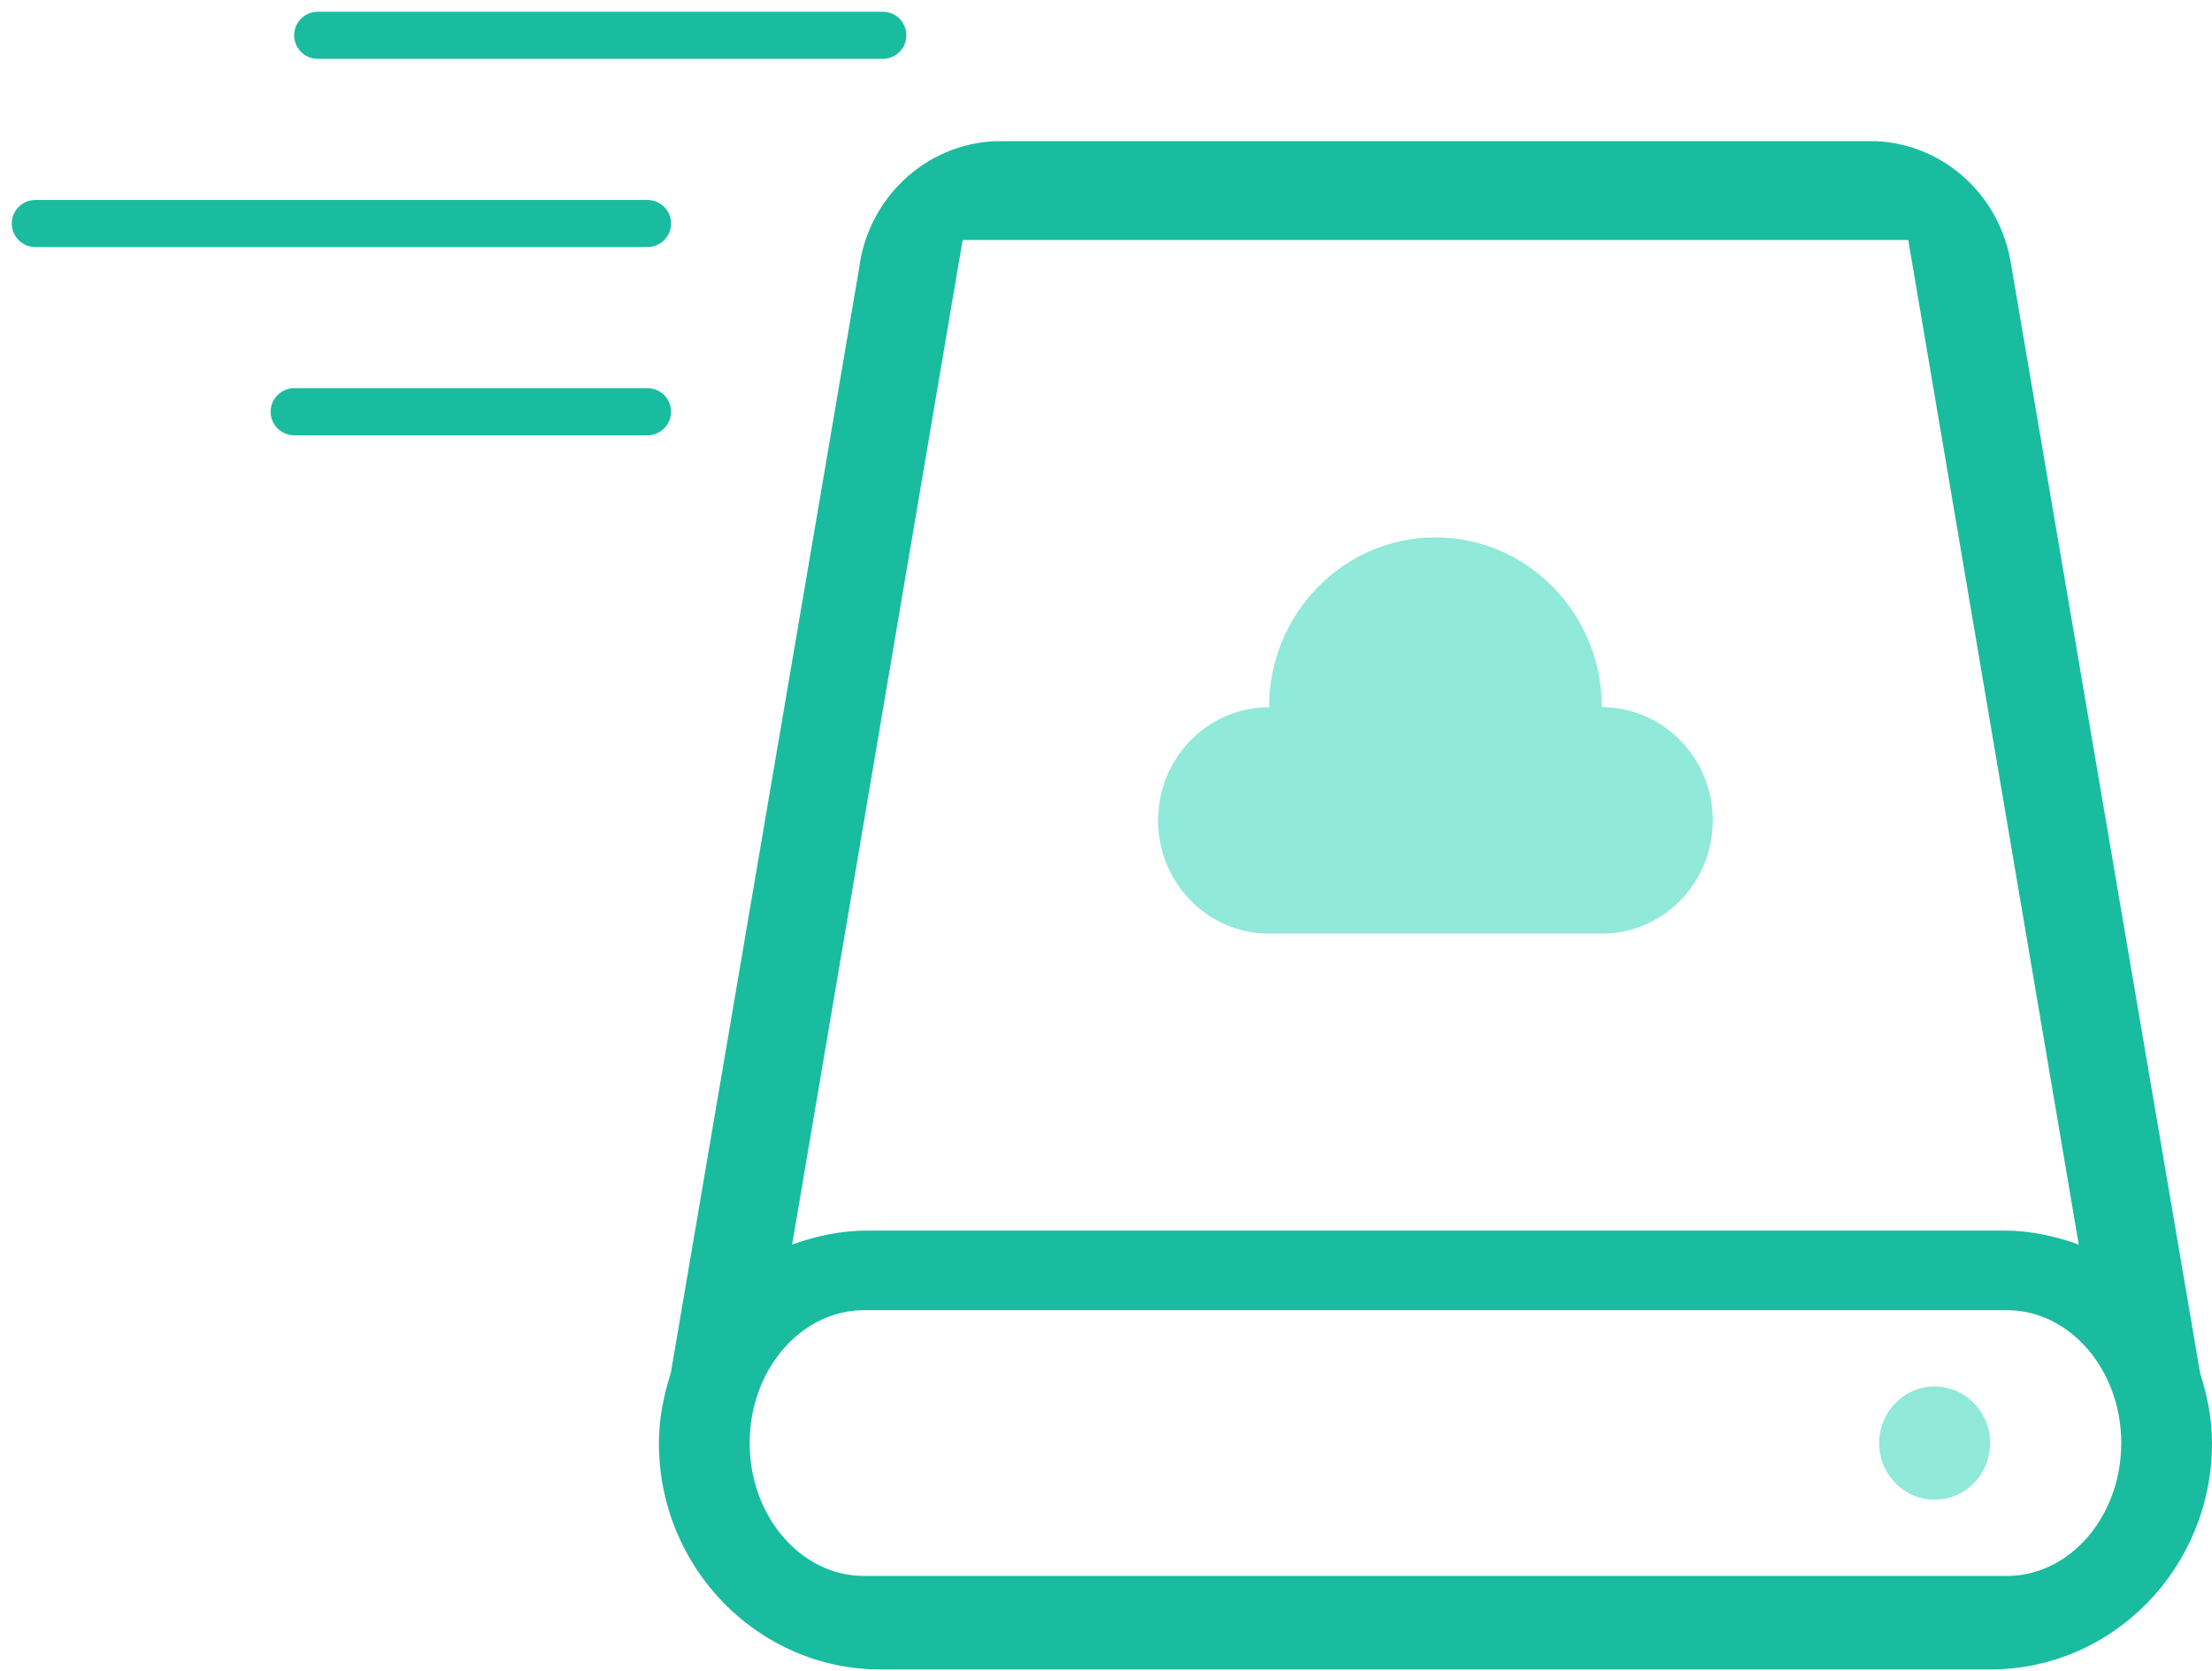
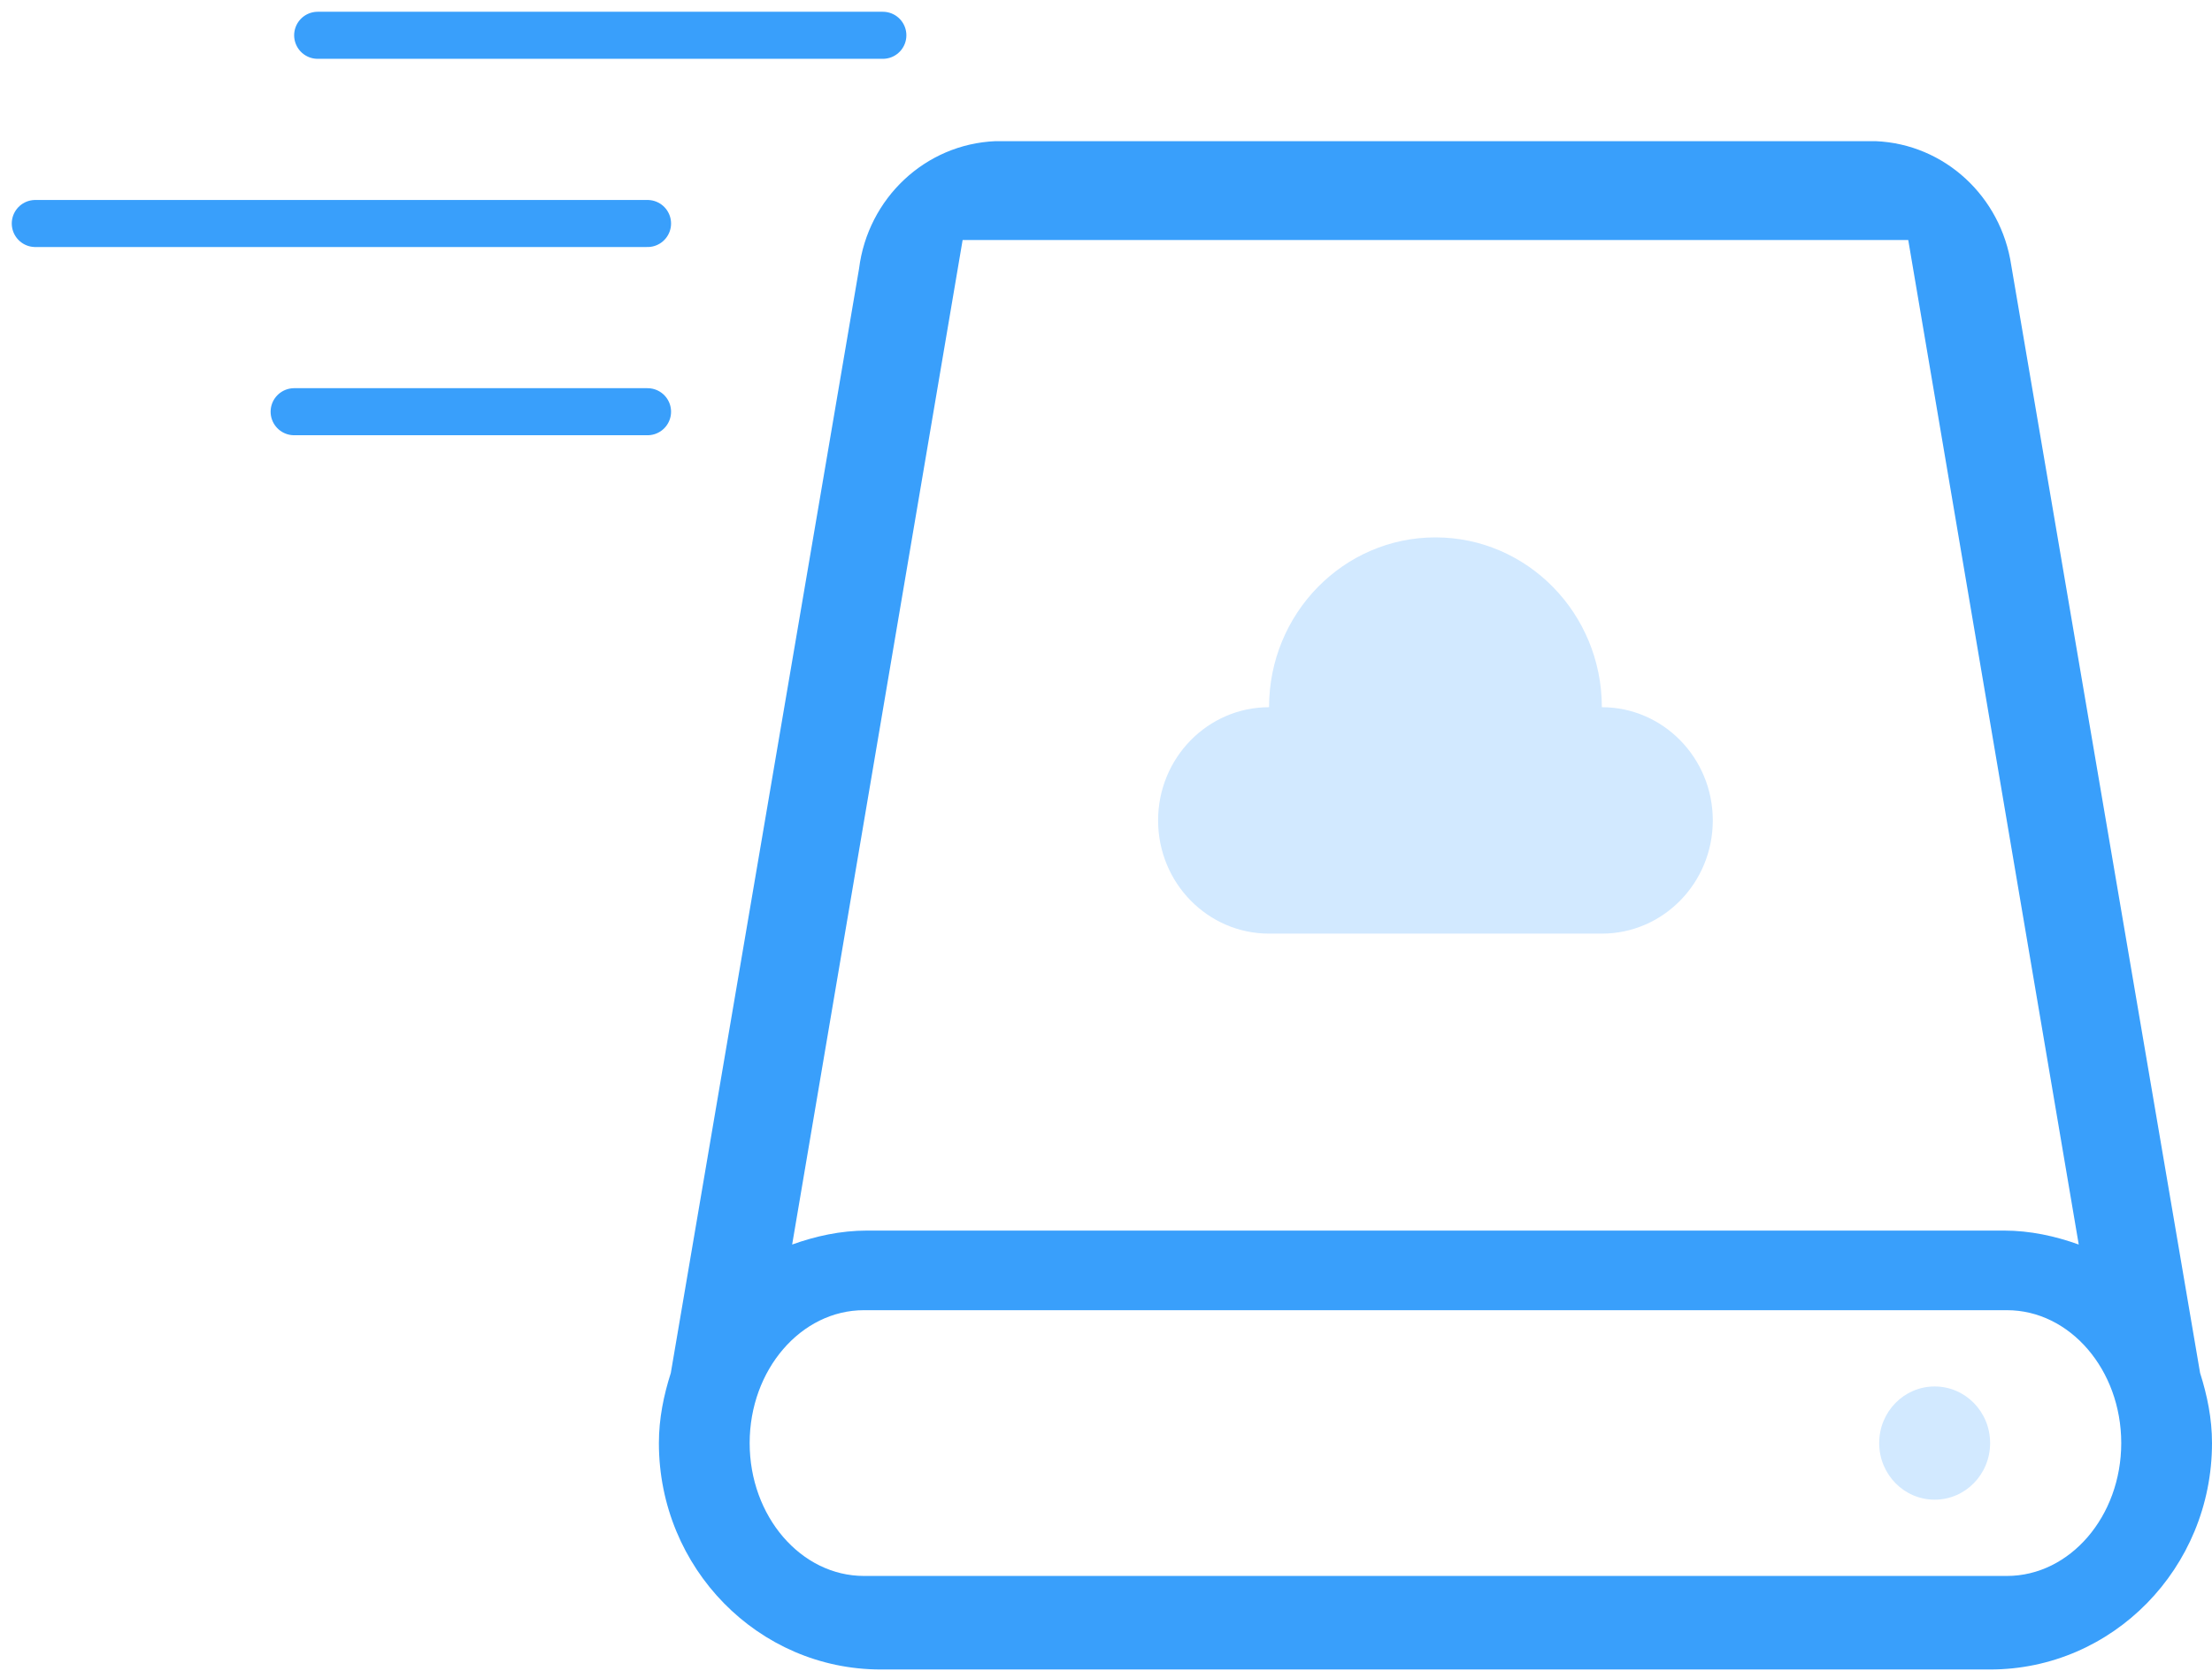
<svg xmlns="http://www.w3.org/2000/svg" width="94px" height="71px" viewBox="0 0 94 71" version="1.1">
  <defs />
  <g id="Page-1" stroke="none" stroke-width="1" fill="none" fill-rule="evenodd">
    <g id="解决方案_融合云" transform="translate(-673, -748)">
      <g id="产品特性" transform="translate(0, 638)">
        <g id="rhy_icon_2" transform="translate(637, 80)">
          <rect id="Bounds" x="0" y="0" width="166" height="130" />
          <g id="Group-23" transform="translate(37, 30)">
            <g id="网络存储-copy" transform="translate(27, 6)">
-               <path d="M65.494,52.359 L57.469,5.277 C57.034,2.359 54.642,0.122 51.703,0 L14.304,0 C11.316,0.125 8.881,2.429 8.506,5.418 L0.506,52.361 C0.205,53.304 0,54.293 0,55.338 C0,60.653 4.222,64.962 9.429,64.962 L56.571,64.962 C61.778,64.962 66,60.653 66,55.338 C66,54.29 65.795,53.304 65.494,52.359 Z M12.907,4.203 L53.092,4.203 L60.337,46.899 C59.337,46.541 58.278,46.306 57.157,46.306 L8.843,46.306 C7.722,46.306 6.663,46.541 5.663,46.899 L12.907,4.203 Z M57.286,60.986 L8.714,60.986 C6.037,60.986 3.857,58.452 3.857,55.338 C3.857,52.225 6.037,49.69 8.714,49.69 L57.286,49.69 C59.963,49.69 62.143,52.225 62.143,55.338 C62.143,58.452 59.963,60.986 57.286,60.986 Z" id="Shape" fill="#1ABCA0" />
-               <path d="M54.214,52.932 C52.911,52.932 51.857,54.008 51.857,55.338 C51.857,56.668 52.911,57.744 54.214,57.744 C55.517,57.744 56.571,56.668 56.571,55.338 C56.571,54.008 55.517,52.932 54.214,52.932 Z" id="Path" fill="#90E9D9" />
-               <path d="M25.929,33.684 L40.071,33.684 C42.675,33.684 44.786,31.53 44.786,28.872 C44.786,26.215 42.675,24.06 40.071,24.06 C40.071,20.075 36.906,16.842 33,16.842 C29.094,16.842 25.929,20.075 25.929,24.06 C23.325,24.06 21.214,26.215 21.214,28.872 C21.214,31.53 23.325,33.684 25.929,33.684 Z" id="Path" fill="#90E9D9" />
+               <path d="M65.494,52.359 L57.469,5.277 C57.034,2.359 54.642,0.122 51.703,0 L14.304,0 C11.316,0.125 8.881,2.429 8.506,5.418 L0.506,52.361 C0.205,53.304 0,54.293 0,55.338 C0,60.653 4.222,64.962 9.429,64.962 L56.571,64.962 C61.778,64.962 66,60.653 66,55.338 C66,54.29 65.795,53.304 65.494,52.359 Z M12.907,4.203 L53.092,4.203 L60.337,46.899 C59.337,46.541 58.278,46.306 57.157,46.306 L8.843,46.306 C7.722,46.306 6.663,46.541 5.663,46.899 L12.907,4.203 Z M57.286,60.986 L8.714,60.986 C6.037,60.986 3.857,58.452 3.857,55.338 C3.857,52.225 6.037,49.69 8.714,49.69 L57.286,49.69 C59.963,49.69 62.143,52.225 62.143,55.338 C62.143,58.452 59.963,60.986 57.286,60.986 Z" id="Shape" fill="#399FFB" />
+               <path d="M54.214,52.932 C52.911,52.932 51.857,54.008 51.857,55.338 C51.857,56.668 52.911,57.744 54.214,57.744 C55.517,57.744 56.571,56.668 56.571,55.338 C56.571,54.008 55.517,52.932 54.214,52.932 Z" id="Path" fill="#D2E9FF" />
+               <path d="M25.929,33.684 L40.071,33.684 C42.675,33.684 44.786,31.53 44.786,28.872 C44.786,26.215 42.675,24.06 40.071,24.06 C40.071,20.075 36.906,16.842 33,16.842 C29.094,16.842 25.929,20.075 25.929,24.06 C23.325,24.06 21.214,26.215 21.214,28.872 C21.214,31.53 23.325,33.684 25.929,33.684 Z" id="Path" fill="#D2E9FF" />
            </g>
-             <path d="M12.5,1.5 L36.517,1.5" id="Line" stroke="#1ABCA0" stroke-width="2" stroke-linecap="round" stroke-linejoin="round" />
-             <path d="M0.5,9.5 L26.517,9.5" id="Line-Copy-21" stroke="#1ABCA0" stroke-width="2" stroke-linecap="round" stroke-linejoin="round" />
-             <path d="M11.5,17.5 L26.517,17.5" id="Line-Copy-22" stroke="#1ABCA0" stroke-width="2" stroke-linecap="round" stroke-linejoin="round" />
+             <path d="M12.5,1.5 L36.517,1.5" id="Line" stroke="#399FFB" stroke-width="2" stroke-linecap="round" stroke-linejoin="round" />
+             <path d="M0.5,9.5 L26.517,9.5" id="Line-Copy-21" stroke="#399FFB" stroke-width="2" stroke-linecap="round" stroke-linejoin="round" />
+             <path d="M11.5,17.5 L26.517,17.5" id="Line-Copy-22" stroke="#399FFB" stroke-width="2" stroke-linecap="round" stroke-linejoin="round" />
          </g>
        </g>
      </g>
    </g>
  </g>
</svg>
